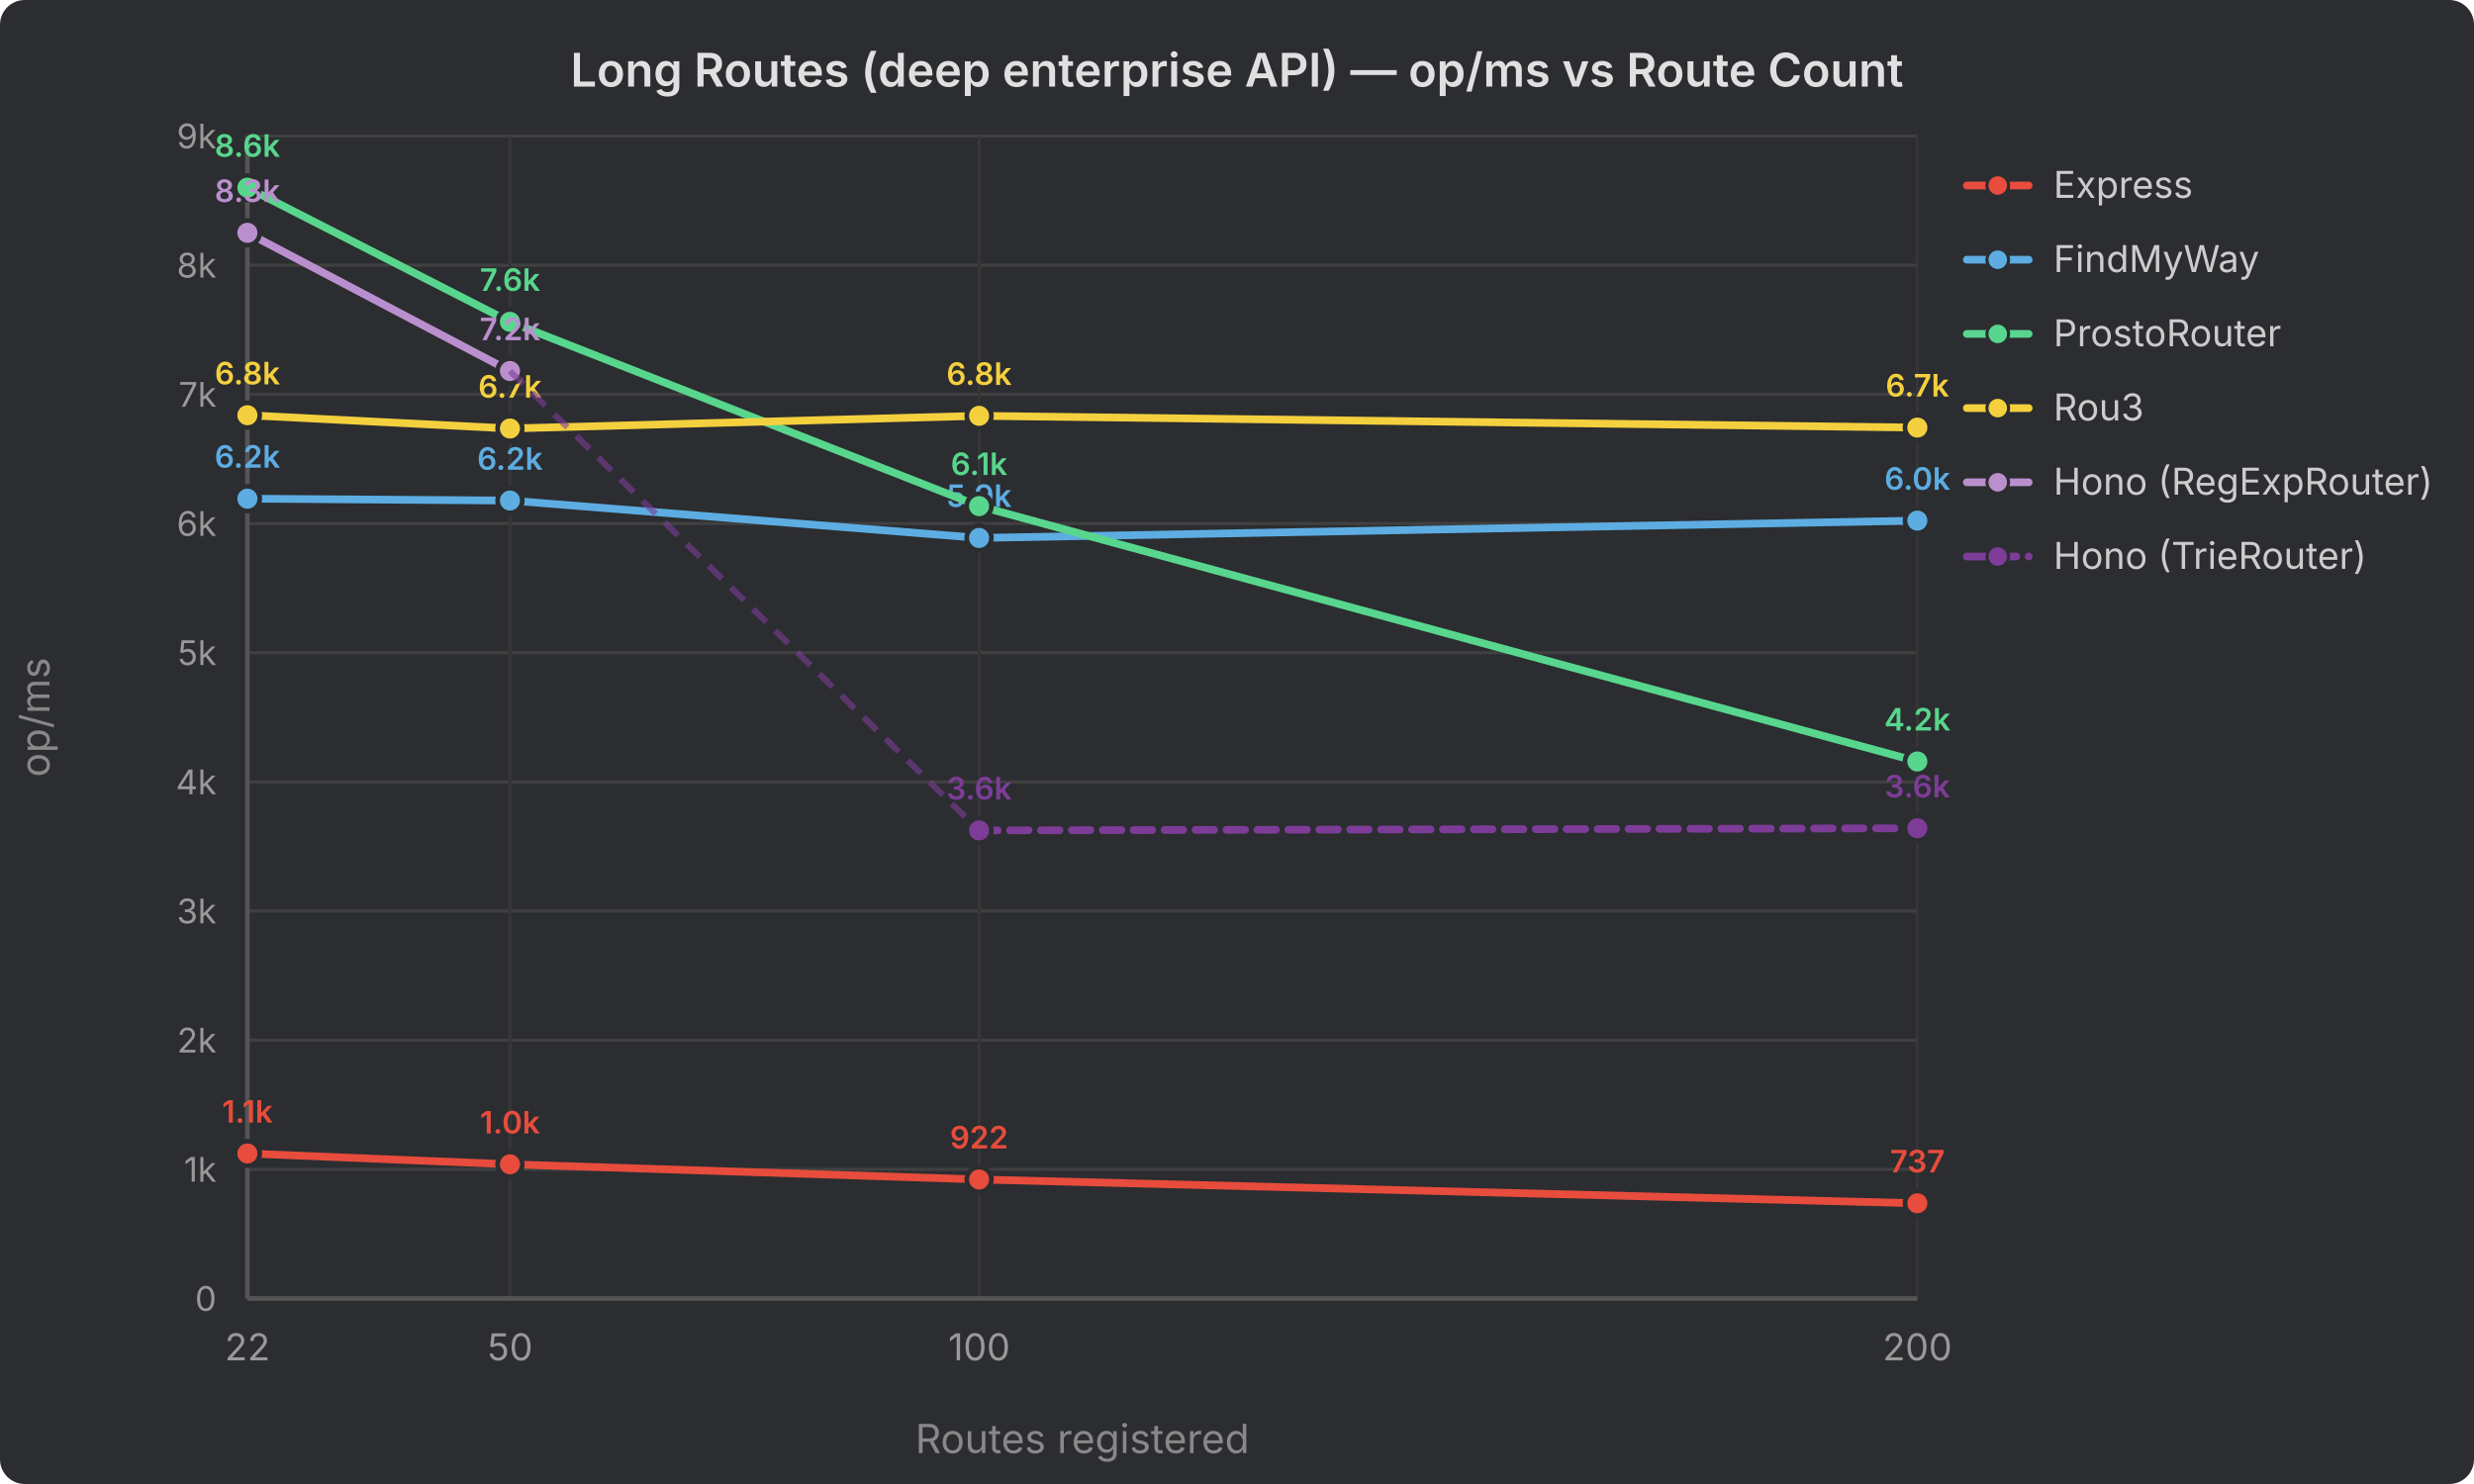
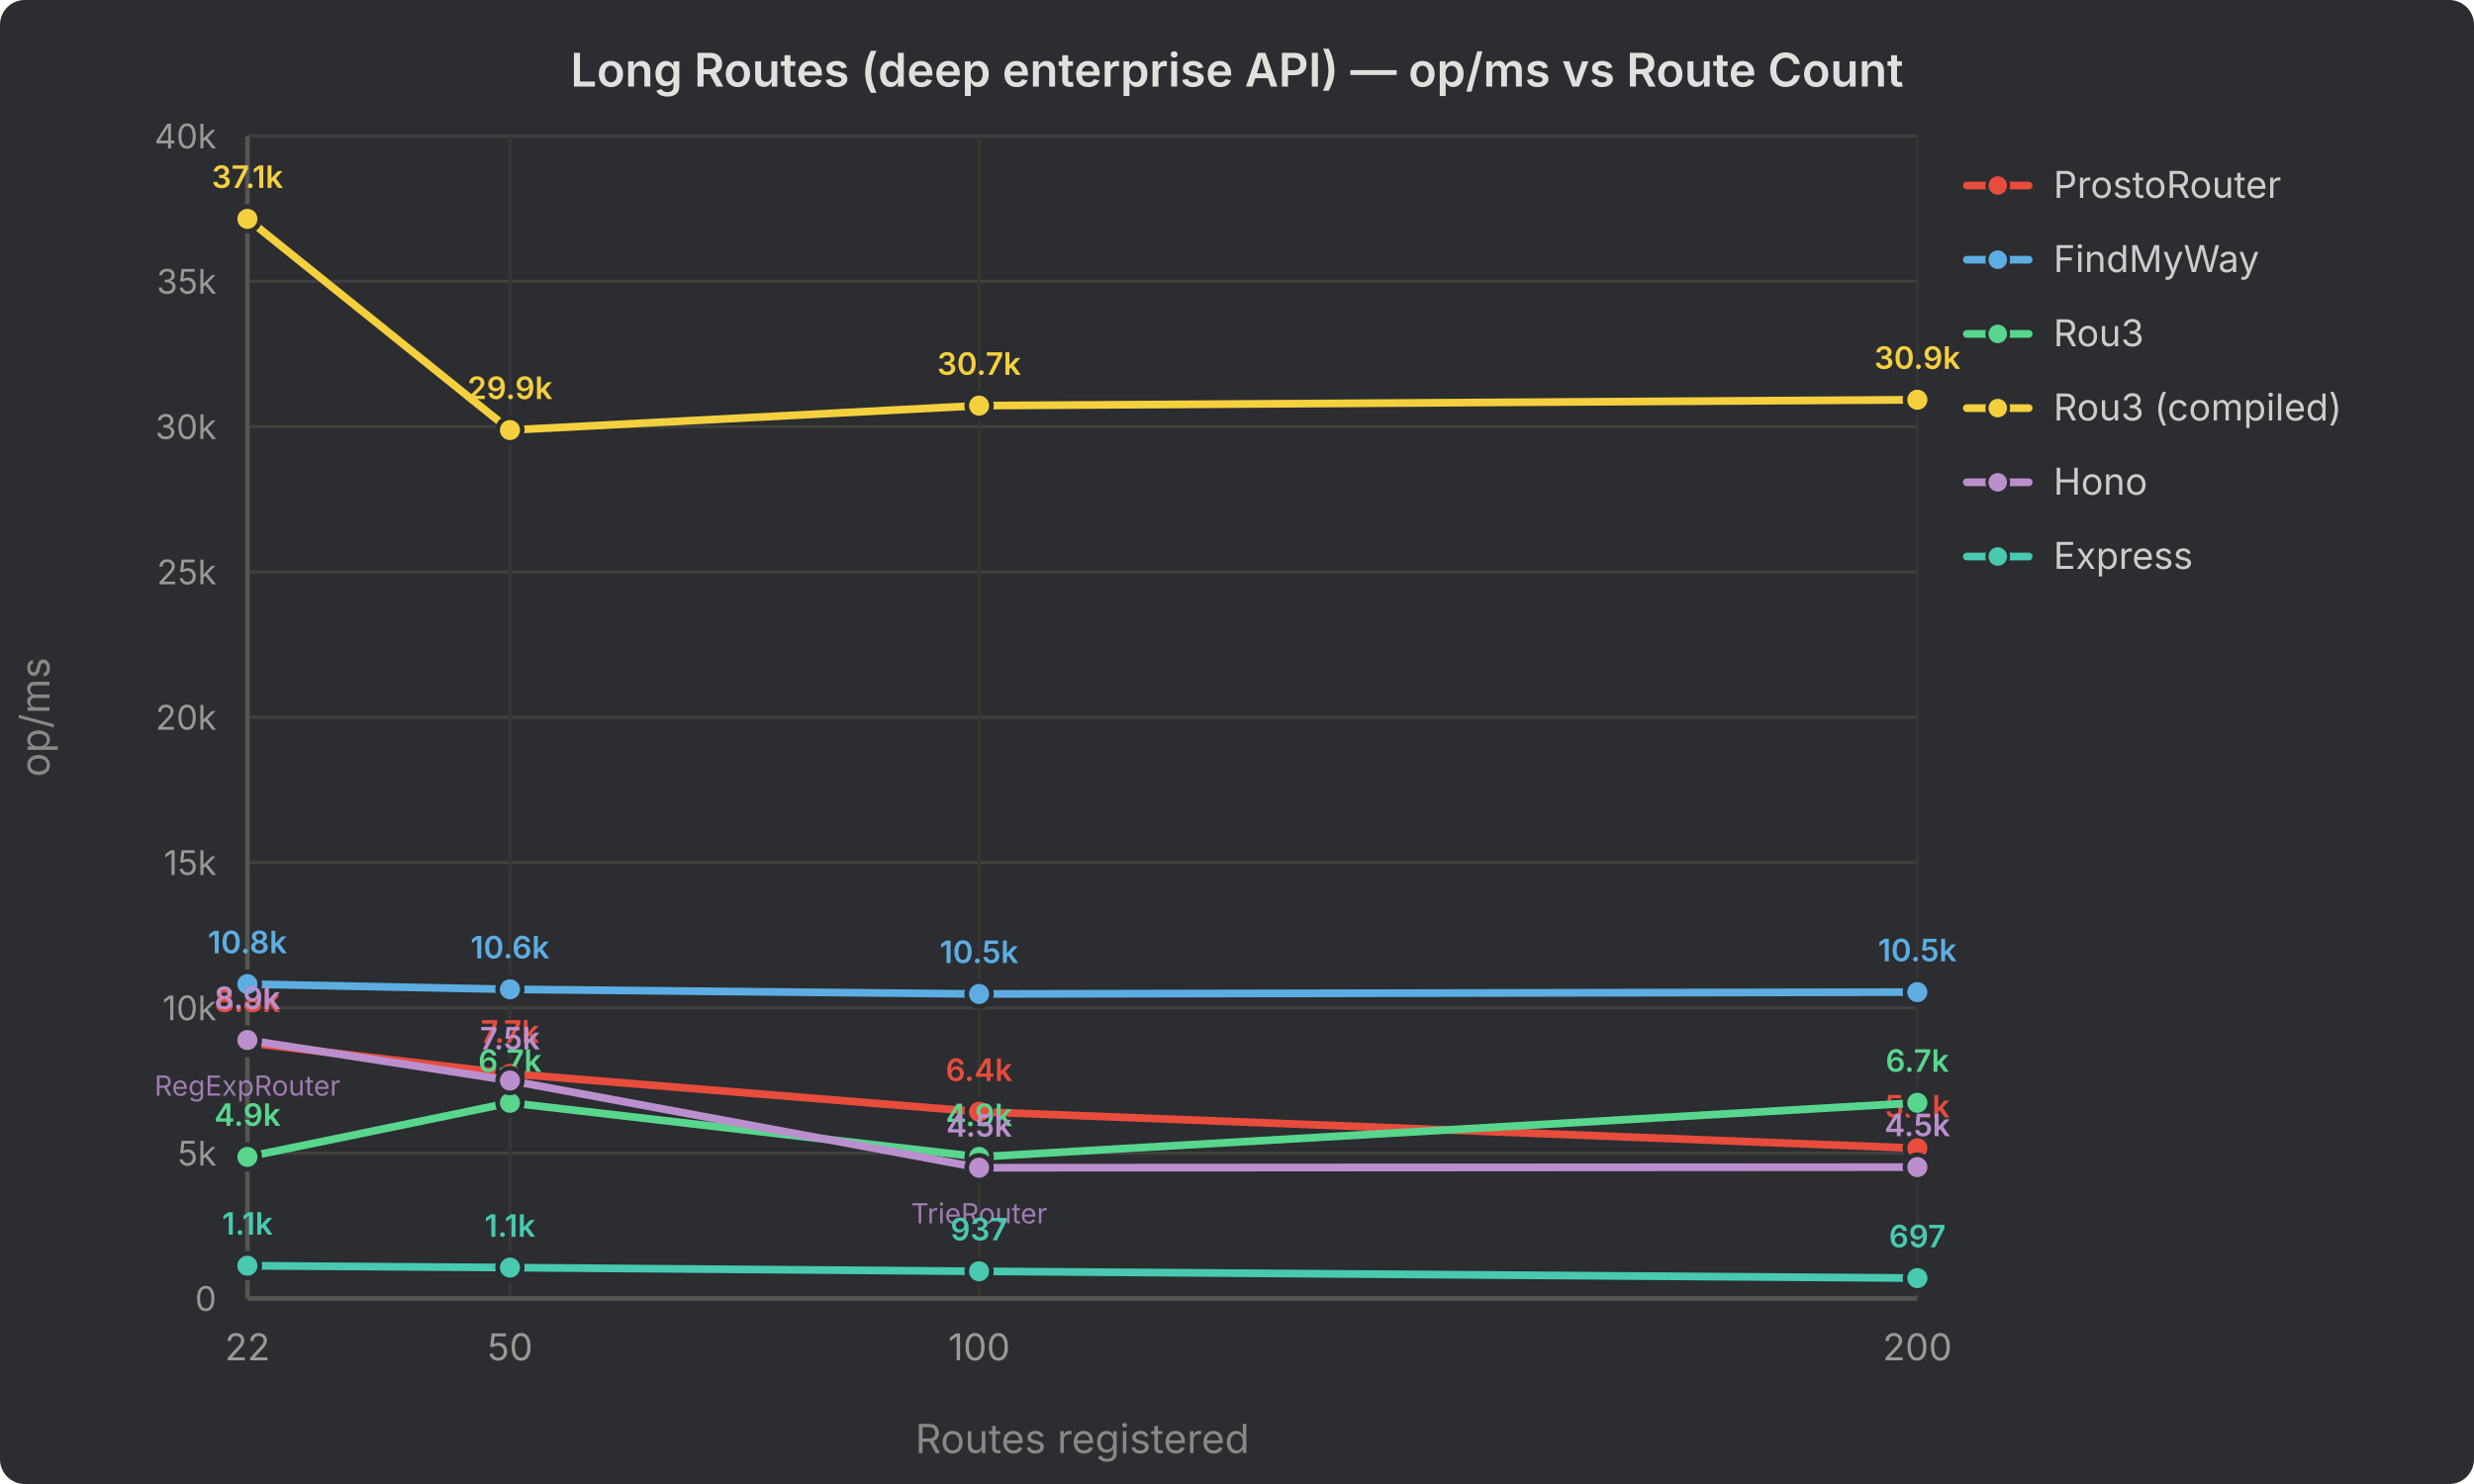
<svg xmlns="http://www.w3.org/2000/svg" viewBox="0 0 800 480" font-family="system-ui,-apple-system,sans-serif" font-size="12">
  <rect width="800" height="480" fill="#2b2d30" rx="8" />
  <text x="400" y="28" text-anchor="middle" font-size="15" font-weight="600" fill="#e0e0e0">Long Routes (deep enterprise API) — op/ms vs Route Count</text>
  <line x1="80" y1="420" x2="620" y2="420" stroke="#404040" stroke-width="1" />
  <text x="70" y="424" text-anchor="end" fill="#999" font-size="11">0</text>
-   <line x1="80" y1="378.222" x2="620" y2="378.222" stroke="#404040" stroke-width="1" />
-   <text x="70" y="382.222" text-anchor="end" fill="#999" font-size="11">1k</text>
-   <line x1="80" y1="336.444" x2="620" y2="336.444" stroke="#404040" stroke-width="1" />
-   <text x="70" y="340.444" text-anchor="end" fill="#999" font-size="11">2k</text>
-   <line x1="80" y1="294.667" x2="620" y2="294.667" stroke="#404040" stroke-width="1" />
-   <text x="70" y="298.667" text-anchor="end" fill="#999" font-size="11">3k</text>
-   <line x1="80" y1="252.889" x2="620" y2="252.889" stroke="#404040" stroke-width="1" />
-   <text x="70" y="256.889" text-anchor="end" fill="#999" font-size="11">4k</text>
-   <line x1="80" y1="211.111" x2="620" y2="211.111" stroke="#404040" stroke-width="1" />
-   <text x="70" y="215.111" text-anchor="end" fill="#999" font-size="11">5k</text>
-   <line x1="80" y1="169.333" x2="620" y2="169.333" stroke="#404040" stroke-width="1" />
-   <text x="70" y="173.333" text-anchor="end" fill="#999" font-size="11">6k</text>
-   <line x1="80" y1="127.556" x2="620" y2="127.556" stroke="#404040" stroke-width="1" />
-   <text x="70" y="131.556" text-anchor="end" fill="#999" font-size="11">7k</text>
-   <line x1="80" y1="85.778" x2="620" y2="85.778" stroke="#404040" stroke-width="1" />
-   <text x="70" y="89.778" text-anchor="end" fill="#999" font-size="11">8k</text>
+   <line x1="80" y1="373" x2="620" y2="373" stroke="#404040" stroke-width="1" />
+   <text x="70" y="377" text-anchor="end" fill="#999" font-size="11">5k</text>
+   <line x1="80" y1="326" x2="620" y2="326" stroke="#404040" stroke-width="1" />
+   <text x="70" y="330" text-anchor="end" fill="#999" font-size="11">10k</text>
+   <line x1="80" y1="279" x2="620" y2="279" stroke="#404040" stroke-width="1" />
+   <text x="70" y="283" text-anchor="end" fill="#999" font-size="11">15k</text>
+   <line x1="80" y1="232" x2="620" y2="232" stroke="#404040" stroke-width="1" />
+   <text x="70" y="236" text-anchor="end" fill="#999" font-size="11">20k</text>
+   <line x1="80" y1="185" x2="620" y2="185" stroke="#404040" stroke-width="1" />
+   <text x="70" y="189" text-anchor="end" fill="#999" font-size="11">25k</text>
+   <line x1="80" y1="138" x2="620" y2="138" stroke="#404040" stroke-width="1" />
+   <text x="70" y="142" text-anchor="end" fill="#999" font-size="11">30k</text>
+   <line x1="80" y1="91" x2="620" y2="91" stroke="#404040" stroke-width="1" />
+   <text x="70" y="95" text-anchor="end" fill="#999" font-size="11">35k</text>
  <line x1="80" y1="44" x2="620" y2="44" stroke="#404040" stroke-width="1" />
-   <text x="70" y="48" text-anchor="end" fill="#999" font-size="11">9k</text>
+   <text x="70" y="48" text-anchor="end" fill="#999" font-size="11">40k</text>
  <line x1="80" y1="44" x2="80" y2="420" stroke="#363636" stroke-width="1" />
  <text x="80" y="440" text-anchor="middle" fill="#999">22</text>
  <line x1="164.944" y1="44" x2="164.944" y2="420" stroke="#363636" stroke-width="1" />
  <text x="164.944" y="440" text-anchor="middle" fill="#999">50</text>
  <line x1="316.629" y1="44" x2="316.629" y2="420" stroke="#363636" stroke-width="1" />
  <text x="316.629" y="440" text-anchor="middle" fill="#999">100</text>
  <line x1="620" y1="44" x2="620" y2="420" stroke="#363636" stroke-width="1" />
  <text x="620" y="440" text-anchor="middle" fill="#999">200</text>
  <text x="350" y="470" text-anchor="middle" fill="#888" font-size="13">Routes registered</text>
  <text x="16" y="232" text-anchor="middle" fill="#888" font-size="13" transform="rotate(-90,16,232)">op/ms</text>
  <line x1="80" y1="44" x2="80" y2="420" stroke="#555" stroke-width="1.5" />
  <line x1="80" y1="420" x2="620" y2="420" stroke="#555" stroke-width="1.5" />
-   <path d="M80.0,373.1 L164.9,376.6 L316.6,381.5 L620.0,389.2" fill="none" stroke="#e74c3c" stroke-width="2.5" stroke-linejoin="round" stroke-linecap="round" />
-   <circle cx="80.0" cy="373.1" r="4" fill="#e74c3c" stroke="#2b2d30" stroke-width="1.5" />
-   <text x="80.0" y="363.125" text-anchor="middle" fill="#e74c3c" font-size="10" font-weight="600">1.1k</text>
-   <circle cx="164.9" cy="376.6" r="4" fill="#e74c3c" stroke="#2b2d30" stroke-width="1.5" />
-   <text x="164.9" y="366.635" text-anchor="middle" fill="#e74c3c" font-size="10" font-weight="600">1.0k</text>
-   <circle cx="316.6" cy="381.5" r="4" fill="#e74c3c" stroke="#2b2d30" stroke-width="1.5" />
-   <text x="316.6" y="371.481" text-anchor="middle" fill="#e74c3c" font-size="10" font-weight="600">922</text>
-   <circle cx="620.0" cy="389.2" r="4" fill="#e74c3c" stroke="#2b2d30" stroke-width="1.5" />
-   <text x="620.0" y="379.21" text-anchor="middle" fill="#e74c3c" font-size="10" font-weight="600">737</text>
-   <path d="M80.0,161.3 L164.9,161.9 L316.6,174.0 L620.0,168.4" fill="none" stroke="#5dade2" stroke-width="2.5" stroke-linejoin="round" stroke-linecap="round" />
-   <circle cx="80.0" cy="161.3" r="4" fill="#5dade2" stroke="#2b2d30" stroke-width="1.5" />
-   <text x="80.0" y="151.27" text-anchor="middle" fill="#5dade2" font-size="10" font-weight="600">6.2k</text>
-   <circle cx="164.9" cy="161.9" r="4" fill="#5dade2" stroke="#2b2d30" stroke-width="1.5" />
-   <text x="164.9" y="151.939" text-anchor="middle" fill="#5dade2" font-size="10" font-weight="600">6.2k</text>
-   <circle cx="316.6" cy="174.0" r="4" fill="#5dade2" stroke="#2b2d30" stroke-width="1.5" />
-   <text x="316.6" y="163.971" text-anchor="middle" fill="#5dade2" font-size="10" font-weight="600">5.9k</text>
-   <circle cx="620.0" cy="168.4" r="4" fill="#5dade2" stroke="#2b2d30" stroke-width="1.5" />
-   <text x="620.0" y="158.414" text-anchor="middle" fill="#5dade2" font-size="10" font-weight="600">6.0k</text>
-   <path d="M80.0,60.7 L164.9,104.1 L316.6,163.7 L620.0,246.3" fill="none" stroke="#58d68d" stroke-width="2.5" stroke-linejoin="round" stroke-linecap="round" />
-   <circle cx="80.0" cy="60.7" r="4" fill="#58d68d" stroke="#2b2d30" stroke-width="1.5" />
-   <text x="80.0" y="50.711" text-anchor="middle" fill="#58d68d" font-size="10" font-weight="600">8.6k</text>
-   <circle cx="164.9" cy="104.1" r="4" fill="#58d68d" stroke="#2b2d30" stroke-width="1.5" />
-   <text x="164.9" y="94.076" text-anchor="middle" fill="#58d68d" font-size="10" font-weight="600">7.6k</text>
-   <circle cx="316.6" cy="163.7" r="4" fill="#58d68d" stroke="#2b2d30" stroke-width="1.5" />
-   <text x="316.6" y="153.652" text-anchor="middle" fill="#58d68d" font-size="10" font-weight="600">6.1k</text>
-   <circle cx="620.0" cy="246.3" r="4" fill="#58d68d" stroke="#2b2d30" stroke-width="1.5" />
-   <text x="620.0" y="236.288" text-anchor="middle" fill="#58d68d" font-size="10" font-weight="600">4.2k</text>
-   <path d="M80.0,134.3 L164.9,138.6 L316.6,134.5 L620.0,138.3" fill="none" stroke="#f4d03f" stroke-width="2.5" stroke-linejoin="round" stroke-linecap="round" />
-   <circle cx="80.0" cy="134.3" r="4" fill="#f4d03f" stroke="#2b2d30" stroke-width="1.5" />
-   <text x="80.0" y="124.324" text-anchor="middle" fill="#f4d03f" font-size="10" font-weight="600">6.8k</text>
-   <circle cx="164.9" cy="138.6" r="4" fill="#f4d03f" stroke="#2b2d30" stroke-width="1.5" />
-   <text x="164.9" y="128.627" text-anchor="middle" fill="#f4d03f" font-size="10" font-weight="600">6.7k</text>
-   <circle cx="316.6" cy="134.5" r="4" fill="#f4d03f" stroke="#2b2d30" stroke-width="1.5" />
-   <text x="316.6" y="124.491" text-anchor="middle" fill="#f4d03f" font-size="10" font-weight="600">6.8k</text>
-   <circle cx="620.0" cy="138.3" r="4" fill="#f4d03f" stroke="#2b2d30" stroke-width="1.5" />
-   <text x="620.0" y="128.251" text-anchor="middle" fill="#f4d03f" font-size="10" font-weight="600">6.7k</text>
-   <path d="M80.0,75.3 L164.9,120.0" fill="none" stroke="#bb8fce" stroke-width="2.5" stroke-linejoin="round" stroke-linecap="round" />
-   <circle cx="80.0" cy="75.3" r="4" fill="#bb8fce" stroke="#2b2d30" stroke-width="1.5" />
-   <text x="80.0" y="65.333" text-anchor="middle" fill="#bb8fce" font-size="10" font-weight="600">8.3k</text>
-   <circle cx="164.9" cy="120.0" r="4" fill="#bb8fce" stroke="#2b2d30" stroke-width="1.5" />
-   <text x="164.9" y="110.036" text-anchor="middle" fill="#bb8fce" font-size="10" font-weight="600">7.2k</text>
-   <line x1="164.9" y1="120.0" x2="316.6" y2="268.6" stroke="#7d3c98" stroke-width="2" stroke-dasharray="6,4" opacity="0.6" />
-   <path d="M316.6,268.6 L620.0,267.9" fill="none" stroke="#7d3c98" stroke-width="2.5" stroke-dasharray="6,4" stroke-linejoin="round" stroke-linecap="round" />
-   <circle cx="316.6" cy="268.6" r="4" fill="#7d3c98" stroke="#2b2d30" stroke-width="1.5" />
-   <text x="316.6" y="258.597" text-anchor="middle" fill="#7d3c98" font-size="10" font-weight="600">3.6k</text>
-   <circle cx="620.0" cy="267.9" r="4" fill="#7d3c98" stroke="#2b2d30" stroke-width="1.5" />
-   <text x="620.0" y="257.929" text-anchor="middle" fill="#7d3c98" font-size="10" font-weight="600">3.6k</text>
+   <path d="M80.0,337.3 L164.9,347.3 L316.6,359.6 L620.0,371.4" fill="none" stroke="#e74c3c" stroke-width="2.5" stroke-linejoin="round" stroke-linecap="round" />
+   <circle cx="80.0" cy="337.3" r="4" fill="#e74c3c" stroke="#2b2d30" stroke-width="1.5" />
+   <text x="80.0" y="327.336" text-anchor="middle" fill="#e74c3c" font-size="10" font-weight="600">8.8k</text>
+   <circle cx="164.9" cy="347.3" r="4" fill="#e74c3c" stroke="#2b2d30" stroke-width="1.5" />
+   <text x="164.9" y="337.253" text-anchor="middle" fill="#e74c3c" font-size="10" font-weight="600">7.7k</text>
+   <circle cx="316.6" cy="359.6" r="4" fill="#e74c3c" stroke="#2b2d30" stroke-width="1.5" />
+   <text x="316.6" y="349.643" text-anchor="middle" fill="#e74c3c" font-size="10" font-weight="600">6.4k</text>
+   <circle cx="620.0" cy="371.4" r="4" fill="#e74c3c" stroke="#2b2d30" stroke-width="1.5" />
+   <text x="620.0" y="361.43" text-anchor="middle" fill="#e74c3c" font-size="10" font-weight="600">5.2k</text>
+   <path d="M80.0,318.3 L164.9,320.0 L316.6,321.5 L620.0,320.9" fill="none" stroke="#5dade2" stroke-width="2.5" stroke-linejoin="round" stroke-linecap="round" />
+   <circle cx="80.0" cy="318.3" r="4" fill="#5dade2" stroke="#2b2d30" stroke-width="1.5" />
+   <text x="80.0" y="308.33" text-anchor="middle" fill="#5dade2" font-size="10" font-weight="600">10.8k</text>
+   <circle cx="164.9" cy="320.0" r="4" fill="#5dade2" stroke="#2b2d30" stroke-width="1.5" />
+   <text x="164.9" y="309.993" text-anchor="middle" fill="#5dade2" font-size="10" font-weight="600">10.6k</text>
+   <circle cx="316.6" cy="321.5" r="4" fill="#5dade2" stroke="#2b2d30" stroke-width="1.5" />
+   <text x="316.6" y="311.497" text-anchor="middle" fill="#5dade2" font-size="10" font-weight="600">10.5k</text>
+   <circle cx="620.0" cy="320.9" r="4" fill="#5dade2" stroke="#2b2d30" stroke-width="1.5" />
+   <text x="620.0" y="310.924" text-anchor="middle" fill="#5dade2" font-size="10" font-weight="600">10.5k</text>
+   <path d="M80.0,374.2 L164.9,356.7 L316.6,374.2 L620.0,356.7" fill="none" stroke="#58d68d" stroke-width="2.5" stroke-linejoin="round" stroke-linecap="round" />
+   <circle cx="80.0" cy="374.2" r="4" fill="#58d68d" stroke="#2b2d30" stroke-width="1.5" />
+   <text x="80.0" y="364.156" text-anchor="middle" fill="#58d68d" font-size="10" font-weight="600">4.9k</text>
+   <circle cx="164.9" cy="356.7" r="4" fill="#58d68d" stroke="#2b2d30" stroke-width="1.5" />
+   <text x="164.9" y="346.71" text-anchor="middle" fill="#58d68d" font-size="10" font-weight="600">6.7k</text>
+   <circle cx="316.6" cy="374.2" r="4" fill="#58d68d" stroke="#2b2d30" stroke-width="1.5" />
+   <text x="316.6" y="364.241" text-anchor="middle" fill="#58d68d" font-size="10" font-weight="600">4.9k</text>
+   <circle cx="620.0" cy="356.7" r="4" fill="#58d68d" stroke="#2b2d30" stroke-width="1.5" />
+   <text x="620.0" y="346.663" text-anchor="middle" fill="#58d68d" font-size="10" font-weight="600">6.7k</text>
+   <path d="M80.0,70.8 L164.9,139.1 L316.6,131.2 L620.0,129.3" fill="none" stroke="#f4d03f" stroke-width="2.5" stroke-linejoin="round" stroke-linecap="round" />
+   <circle cx="80.0" cy="70.8" r="4" fill="#f4d03f" stroke="#2b2d30" stroke-width="1.5" />
+   <text x="80.0" y="60.79" text-anchor="middle" fill="#f4d03f" font-size="10" font-weight="600">37.1k</text>
+   <circle cx="164.9" cy="139.1" r="4" fill="#f4d03f" stroke="#2b2d30" stroke-width="1.5" />
+   <text x="164.9" y="129.072" text-anchor="middle" fill="#f4d03f" font-size="10" font-weight="600">29.9k</text>
+   <circle cx="316.6" cy="131.2" r="4" fill="#f4d03f" stroke="#2b2d30" stroke-width="1.5" />
+   <text x="316.6" y="121.232" text-anchor="middle" fill="#f4d03f" font-size="10" font-weight="600">30.7k</text>
+   <circle cx="620.0" cy="129.3" r="4" fill="#f4d03f" stroke="#2b2d30" stroke-width="1.5" />
+   <text x="620.0" y="119.314" text-anchor="middle" fill="#f4d03f" font-size="10" font-weight="600">30.9k</text>
+   <path d="M80.0,336.4 L164.9,349.5 L316.6,377.7 L620.0,377.5" fill="none" stroke="#bb8fce" stroke-width="2.5" stroke-linejoin="round" stroke-linecap="round" />
+   <circle cx="80.0" cy="336.4" r="4" fill="#bb8fce" stroke="#2b2d30" stroke-width="1.5" />
+   <text x="80.0" y="326.396" text-anchor="middle" fill="#bb8fce" font-size="10" font-weight="600">8.9k</text>
+   <text x="80.0" y="354.4" text-anchor="middle" fill="#bb8fce" font-size="9" opacity="0.8">RegExpRouter</text>
+   <circle cx="164.9" cy="349.5" r="4" fill="#bb8fce" stroke="#2b2d30" stroke-width="1.5" />
+   <text x="164.9" y="339.453" text-anchor="middle" fill="#bb8fce" font-size="10" font-weight="600">7.5k</text>
+   <circle cx="316.6" cy="377.7" r="4" fill="#bb8fce" stroke="#2b2d30" stroke-width="1.5" />
+   <text x="316.6" y="367.653" text-anchor="middle" fill="#bb8fce" font-size="10" font-weight="600">4.5k</text>
+   <text x="316.6" y="395.7" text-anchor="middle" fill="#bb8fce" font-size="9" opacity="0.8">TrieRouter</text>
+   <circle cx="620.0" cy="377.5" r="4" fill="#bb8fce" stroke="#2b2d30" stroke-width="1.5" />
+   <text x="620.0" y="367.503" text-anchor="middle" fill="#bb8fce" font-size="10" font-weight="600">4.5k</text>
+   <path d="M80.0,409.4 L164.9,410.0 L316.6,411.2 L620.0,413.4" fill="none" stroke="#48c9b0" stroke-width="2.5" stroke-linejoin="round" stroke-linecap="round" />
+   <circle cx="80.0" cy="409.4" r="4" fill="#48c9b0" stroke="#2b2d30" stroke-width="1.5" />
+   <text x="80.0" y="399.369" text-anchor="middle" fill="#48c9b0" font-size="10" font-weight="600">1.1k</text>
+   <circle cx="164.9" cy="410.0" r="4" fill="#48c9b0" stroke="#2b2d30" stroke-width="1.5" />
+   <text x="164.9" y="400.045" text-anchor="middle" fill="#48c9b0" font-size="10" font-weight="600">1.1k</text>
+   <circle cx="316.6" cy="411.2" r="4" fill="#48c9b0" stroke="#2b2d30" stroke-width="1.5" />
+   <text x="316.6" y="401.192" text-anchor="middle" fill="#48c9b0" font-size="10" font-weight="600">937</text>
+   <circle cx="620.0" cy="413.4" r="4" fill="#48c9b0" stroke="#2b2d30" stroke-width="1.5" />
+   <text x="620.0" y="403.448" text-anchor="middle" fill="#48c9b0" font-size="10" font-weight="600">697</text>
  <line x1="636" y1="60" x2="656" y2="60" stroke="#e74c3c" stroke-width="2.5" stroke-linecap="round" />
  <circle cx="646" cy="60" r="3.5" fill="#e74c3c" stroke="#2b2d30" stroke-width="1" />
-   <text x="664" y="64" fill="#ccc" font-size="12">Express</text>
+   <text x="664" y="64" fill="#ccc" font-size="12">ProstoRouter</text>
  <line x1="636" y1="84" x2="656" y2="84" stroke="#5dade2" stroke-width="2.5" stroke-linecap="round" />
  <circle cx="646" cy="84" r="3.5" fill="#5dade2" stroke="#2b2d30" stroke-width="1" />
  <text x="664" y="88" fill="#ccc" font-size="12">FindMyWay</text>
  <line x1="636" y1="108" x2="656" y2="108" stroke="#58d68d" stroke-width="2.5" stroke-linecap="round" />
  <circle cx="646" cy="108" r="3.5" fill="#58d68d" stroke="#2b2d30" stroke-width="1" />
-   <text x="664" y="112" fill="#ccc" font-size="12">ProstoRouter</text>
+   <text x="664" y="112" fill="#ccc" font-size="12">Rou3</text>
  <line x1="636" y1="132" x2="656" y2="132" stroke="#f4d03f" stroke-width="2.5" stroke-linecap="round" />
  <circle cx="646" cy="132" r="3.5" fill="#f4d03f" stroke="#2b2d30" stroke-width="1" />
-   <text x="664" y="136" fill="#ccc" font-size="12">Rou3</text>
+   <text x="664" y="136" fill="#ccc" font-size="12">Rou3 (compiled)</text>
  <line x1="636" y1="156" x2="656" y2="156" stroke="#bb8fce" stroke-width="2.5" stroke-linecap="round" />
  <circle cx="646" cy="156" r="3.5" fill="#bb8fce" stroke="#2b2d30" stroke-width="1" />
-   <text x="664" y="160" fill="#ccc" font-size="12">Hono (RegExpRouter)</text>
-   <line x1="636" y1="180" x2="656" y2="180" stroke="#7d3c98" stroke-width="2.5" stroke-linecap="round" stroke-dasharray="6,4" />
-   <circle cx="646" cy="180" r="3.5" fill="#7d3c98" stroke="#2b2d30" stroke-width="1" />
-   <text x="664" y="184" fill="#ccc" font-size="12">Hono (TrieRouter)</text>
+   <text x="664" y="160" fill="#ccc" font-size="12">Hono</text>
+   <line x1="636" y1="180" x2="656" y2="180" stroke="#48c9b0" stroke-width="2.5" stroke-linecap="round" />
+   <circle cx="646" cy="180" r="3.5" fill="#48c9b0" stroke="#2b2d30" stroke-width="1" />
+   <text x="664" y="184" fill="#ccc" font-size="12">Express</text>
</svg>
